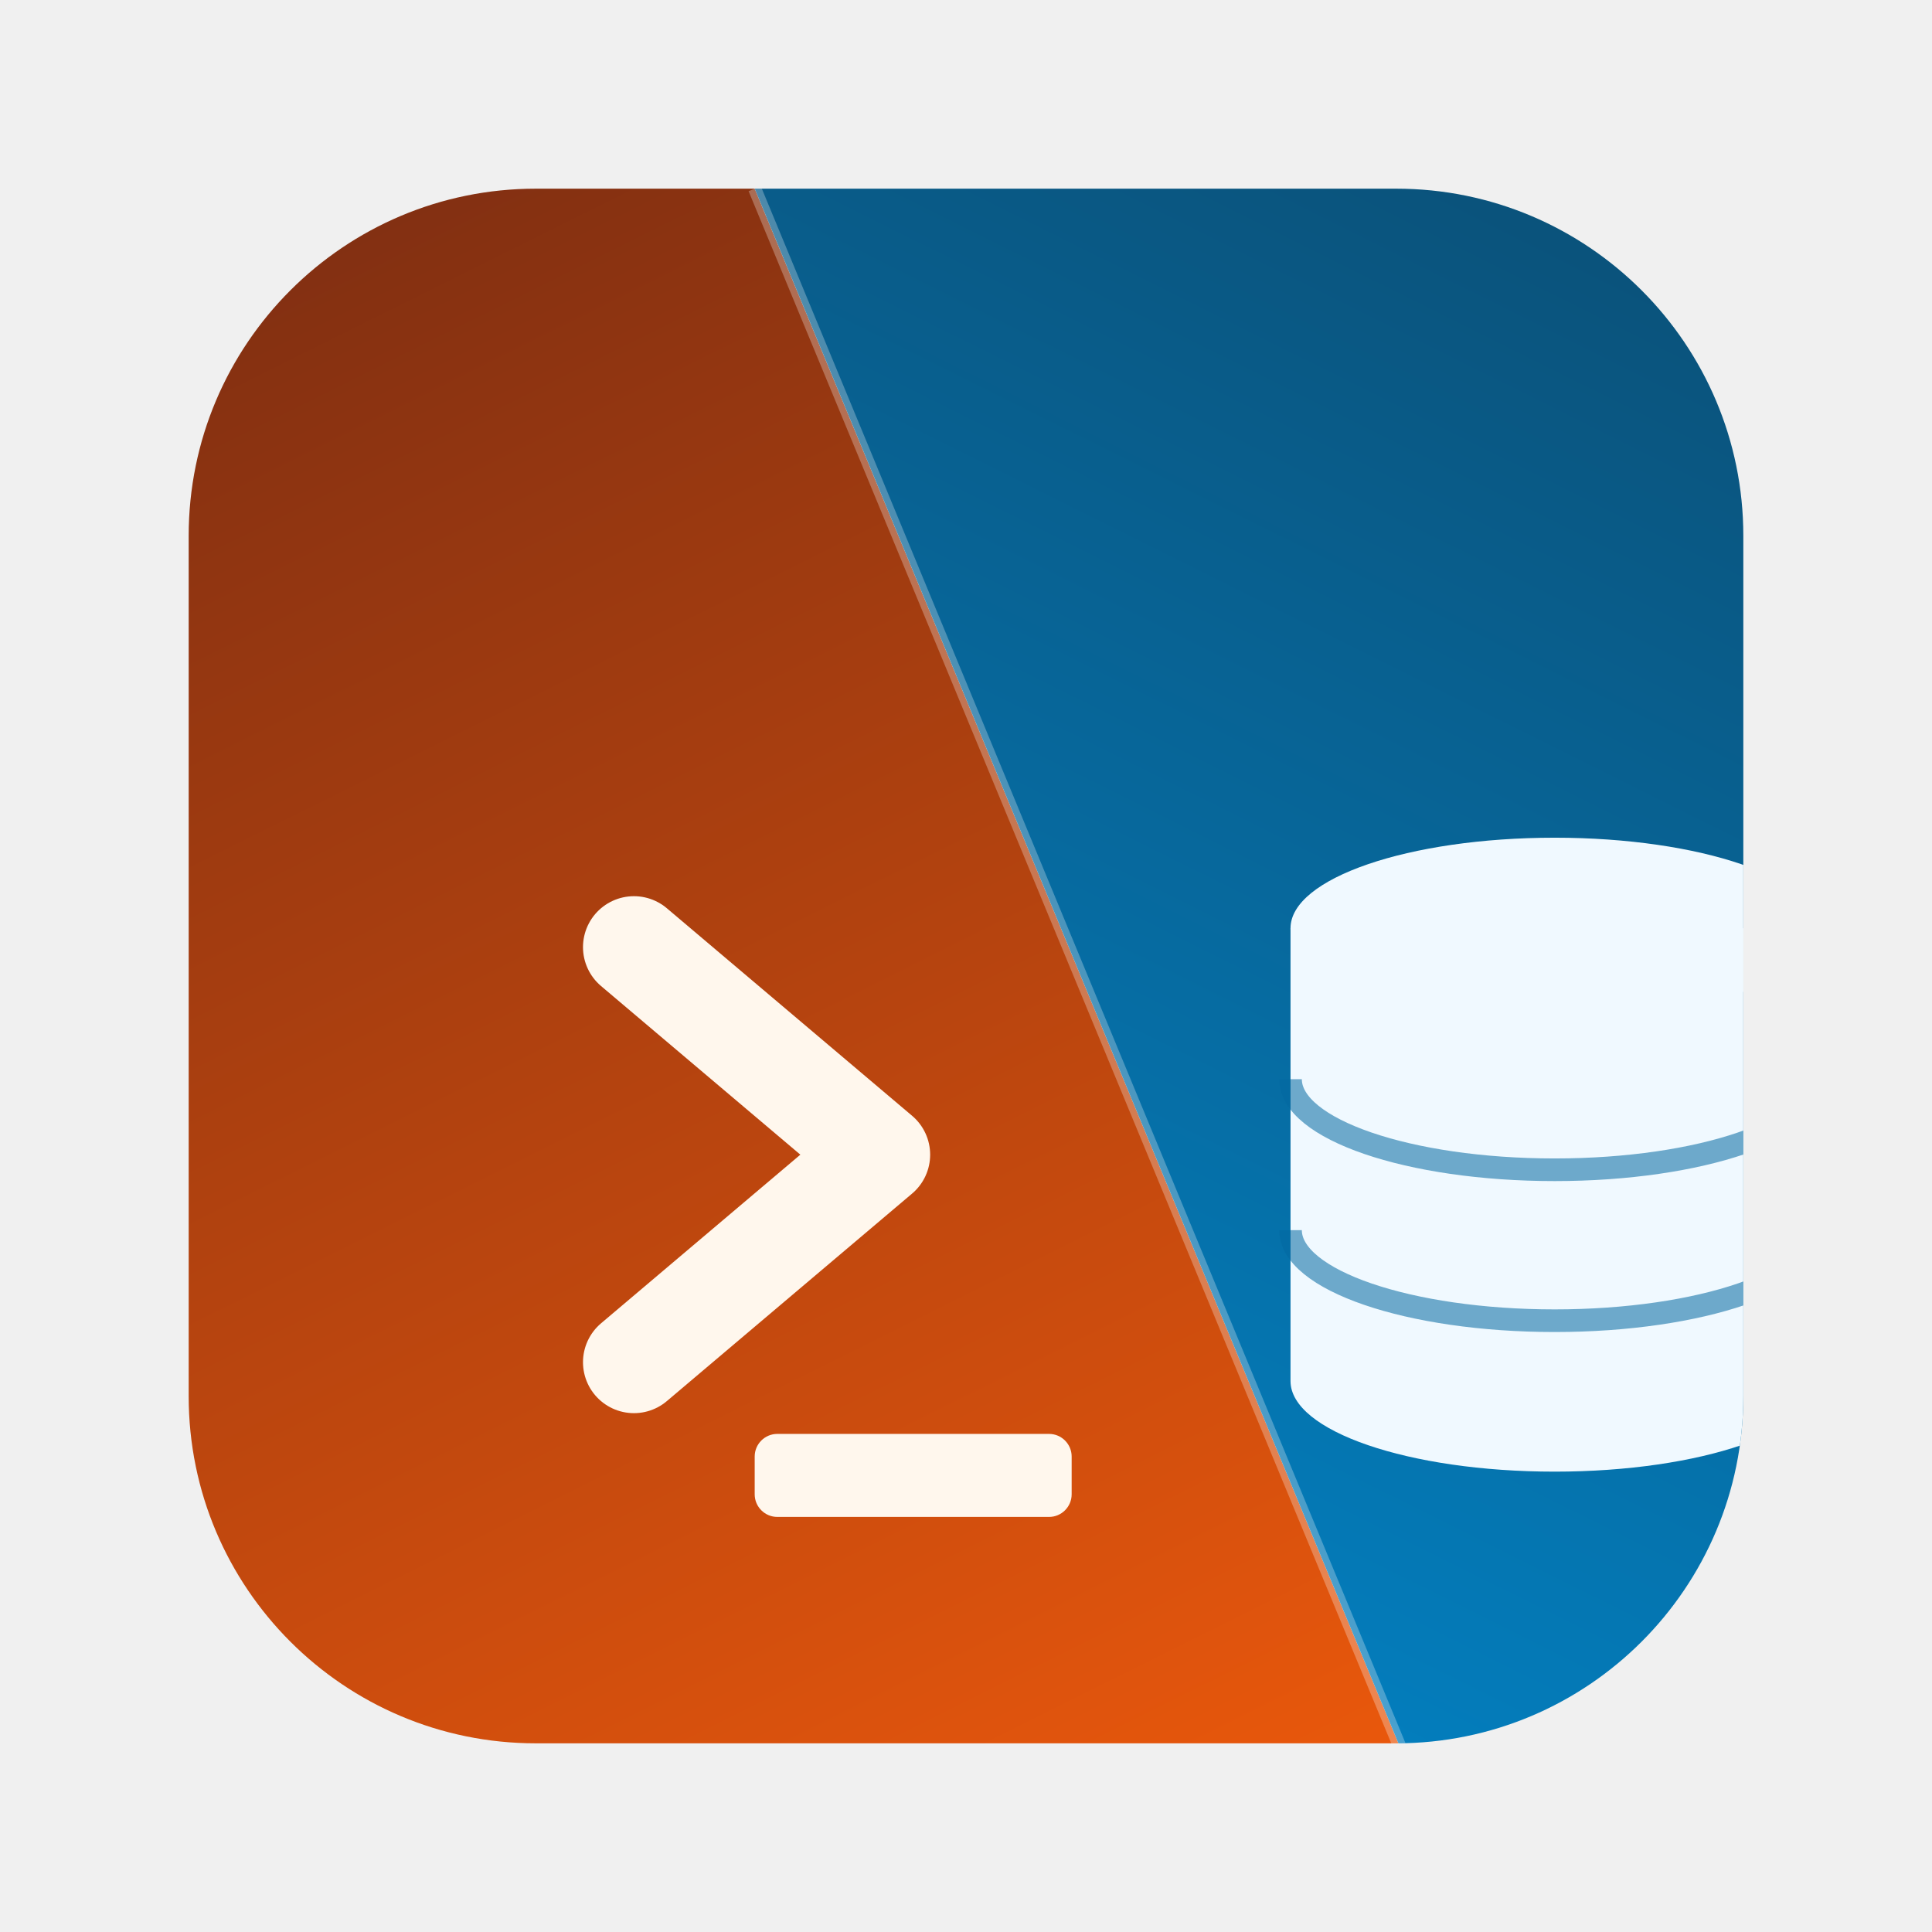
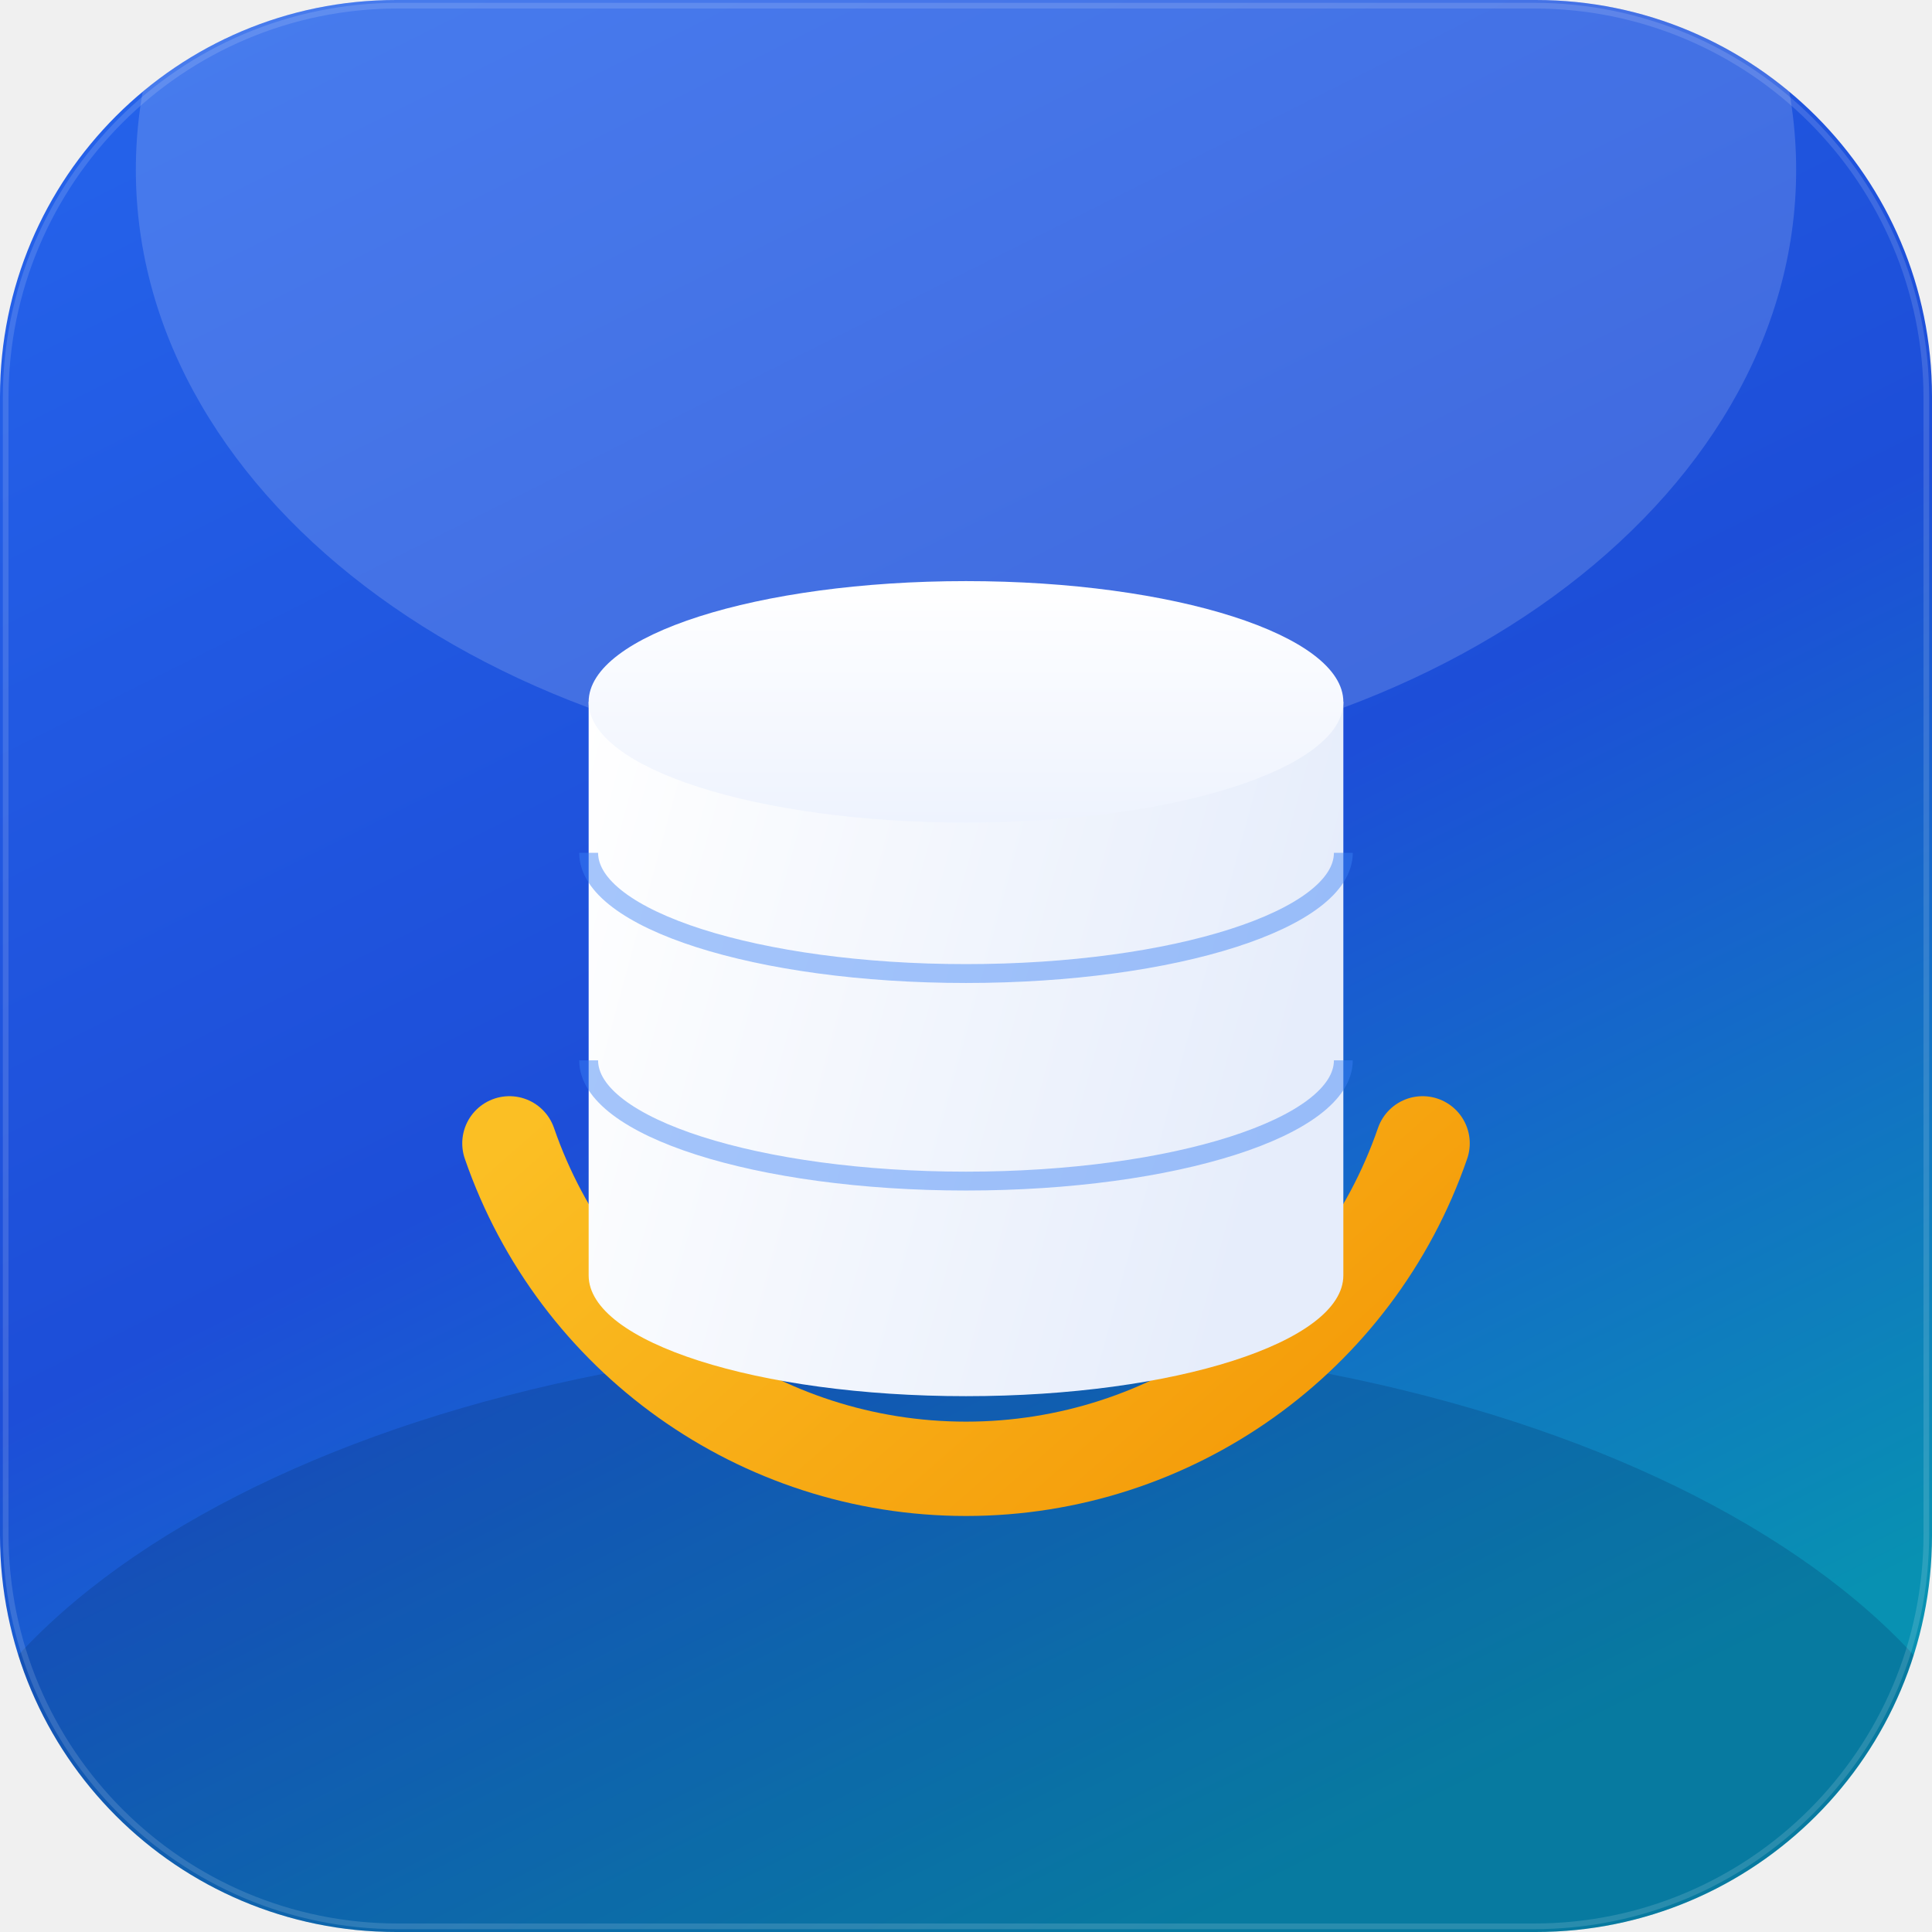
<svg xmlns="http://www.w3.org/2000/svg" width="1024" height="1024" viewBox="0 0 1024 1024">
  <defs>
-     <linearGradient id="opsGrad" x1="0" y1="0" x2="0.35" y2="1">
-       <stop offset="0" stop-color="#7c2d12" />
-       <stop offset="1" stop-color="#ea580c" />
+     <linearGradient id="tile" x1="0.1" y1="0" x2="0.6" y2="1">
+       <stop offset="0" stop-color="#2563eb" />
+       <stop offset="0.55" stop-color="#1d4ed8" />
+       <stop offset="1" stop-color="#0891b2" />
    </linearGradient>
-     <linearGradient id="dbGrad" x1="1" y1="0" x2="0.65" y2="1">
-       <stop offset="0" stop-color="#0c4a6e" />
-       <stop offset="1" stop-color="#0284c7" />
+     <linearGradient id="cyl" x1="0" y1="0" x2="1" y2="0.25">
+       <stop offset="0" stop-color="#ffffff" />
+       <stop offset="1" stop-color="#e6edfb" />
    </linearGradient>
-     <clipPath id="round">
-       <rect x="0" y="0" width="824" height="824" rx="184" ry="184" />
+     <linearGradient id="cylTop" x1="0" y1="0" x2="0" y2="1">
+       <stop offset="0" stop-color="#ffffff" />
+       <stop offset="1" stop-color="#eef3fe" />
+     </linearGradient>
+     <linearGradient id="nest" x1="0" y1="0" x2="1" y2="0.4">
+       <stop offset="0" stop-color="#fbbf24" />
+       <stop offset="1" stop-color="#f59e0b" />
+     </linearGradient>
+     <clipPath id="tileClip">
+       <rect x="0" y="0" width="1024" height="1024" rx="210" ry="210" />
    </clipPath>
  </defs>
-   <g transform="translate(100,100)" clip-path="url(#round)">
-     <polygon points="0,0 300,0 724,1024 0,1024" fill="url(#opsGrad)" />
-     <polygon points="300,0 1024,0 1024,1024 724,1024" fill="url(#dbGrad)" />
-     <line x1="300" y1="0" x2="724" y2="1024" stroke="#ffffff" stroke-opacity="0.28" stroke-width="7" />
-     <g fill="none" stroke="#fff7ed" stroke-width="54" stroke-linecap="round" stroke-linejoin="round">
-       <polyline points="236,402 366,512 236,622" />
+   <rect x="0" y="0" width="1024" height="1024" rx="210" ry="210" fill="url(#tile)" />
+   <g clip-path="url(#tileClip)">
+     <ellipse cx="512" cy="90" rx="440" ry="320" fill="#ffffff" opacity="0.16" />
+     <ellipse cx="512" cy="1010" rx="560" ry="300" fill="#062a5e" opacity="0.22" />
+     <path d="M270 606 A256 256 0 0 0 754 606" fill="none" stroke="url(#nest)" stroke-width="50" stroke-linecap="round" />
+     <g>
+       <path d="M312 372 V676 A200 64 0 0 0 712 676 V372 Z" fill="url(#cyl)" />
+       <ellipse cx="512" cy="372" rx="200" ry="64" fill="url(#cylTop)" />
+       <path d="M312 452 A200 64 0 0 0 712 452" fill="none" stroke="#3b82f6" stroke-opacity="0.45" stroke-width="10" />
+       <path d="M312 562 A200 64 0 0 0 712 562" fill="none" stroke="#3b82f6" stroke-opacity="0.45" stroke-width="10" />
    </g>
-     <rect x="300" y="660" width="168" height="44" rx="12" fill="#fff7ed" />
-     <g>
-       <ellipse cx="724" cy="392" rx="140" ry="48" fill="#f0f9ff" />
-       <path d="M584 392 L584 632 A140 48 0 0 0 864 632 L864 392 Z" fill="#f0f9ff" />
-       <path d="M584 472 A140 48 0 0 0 864 472" fill="none" stroke="#0369a1" stroke-width="12" stroke-opacity="0.55" />
-       <path d="M584 552 A140 48 0 0 0 864 552" fill="none" stroke="#0369a1" stroke-width="12" stroke-opacity="0.55" />
-     </g>
+     <rect x="3" y="3" width="1018" height="1018" rx="208" ry="208" fill="none" stroke="#ffffff" stroke-opacity="0.14" stroke-width="3" />
  </g>
</svg>
